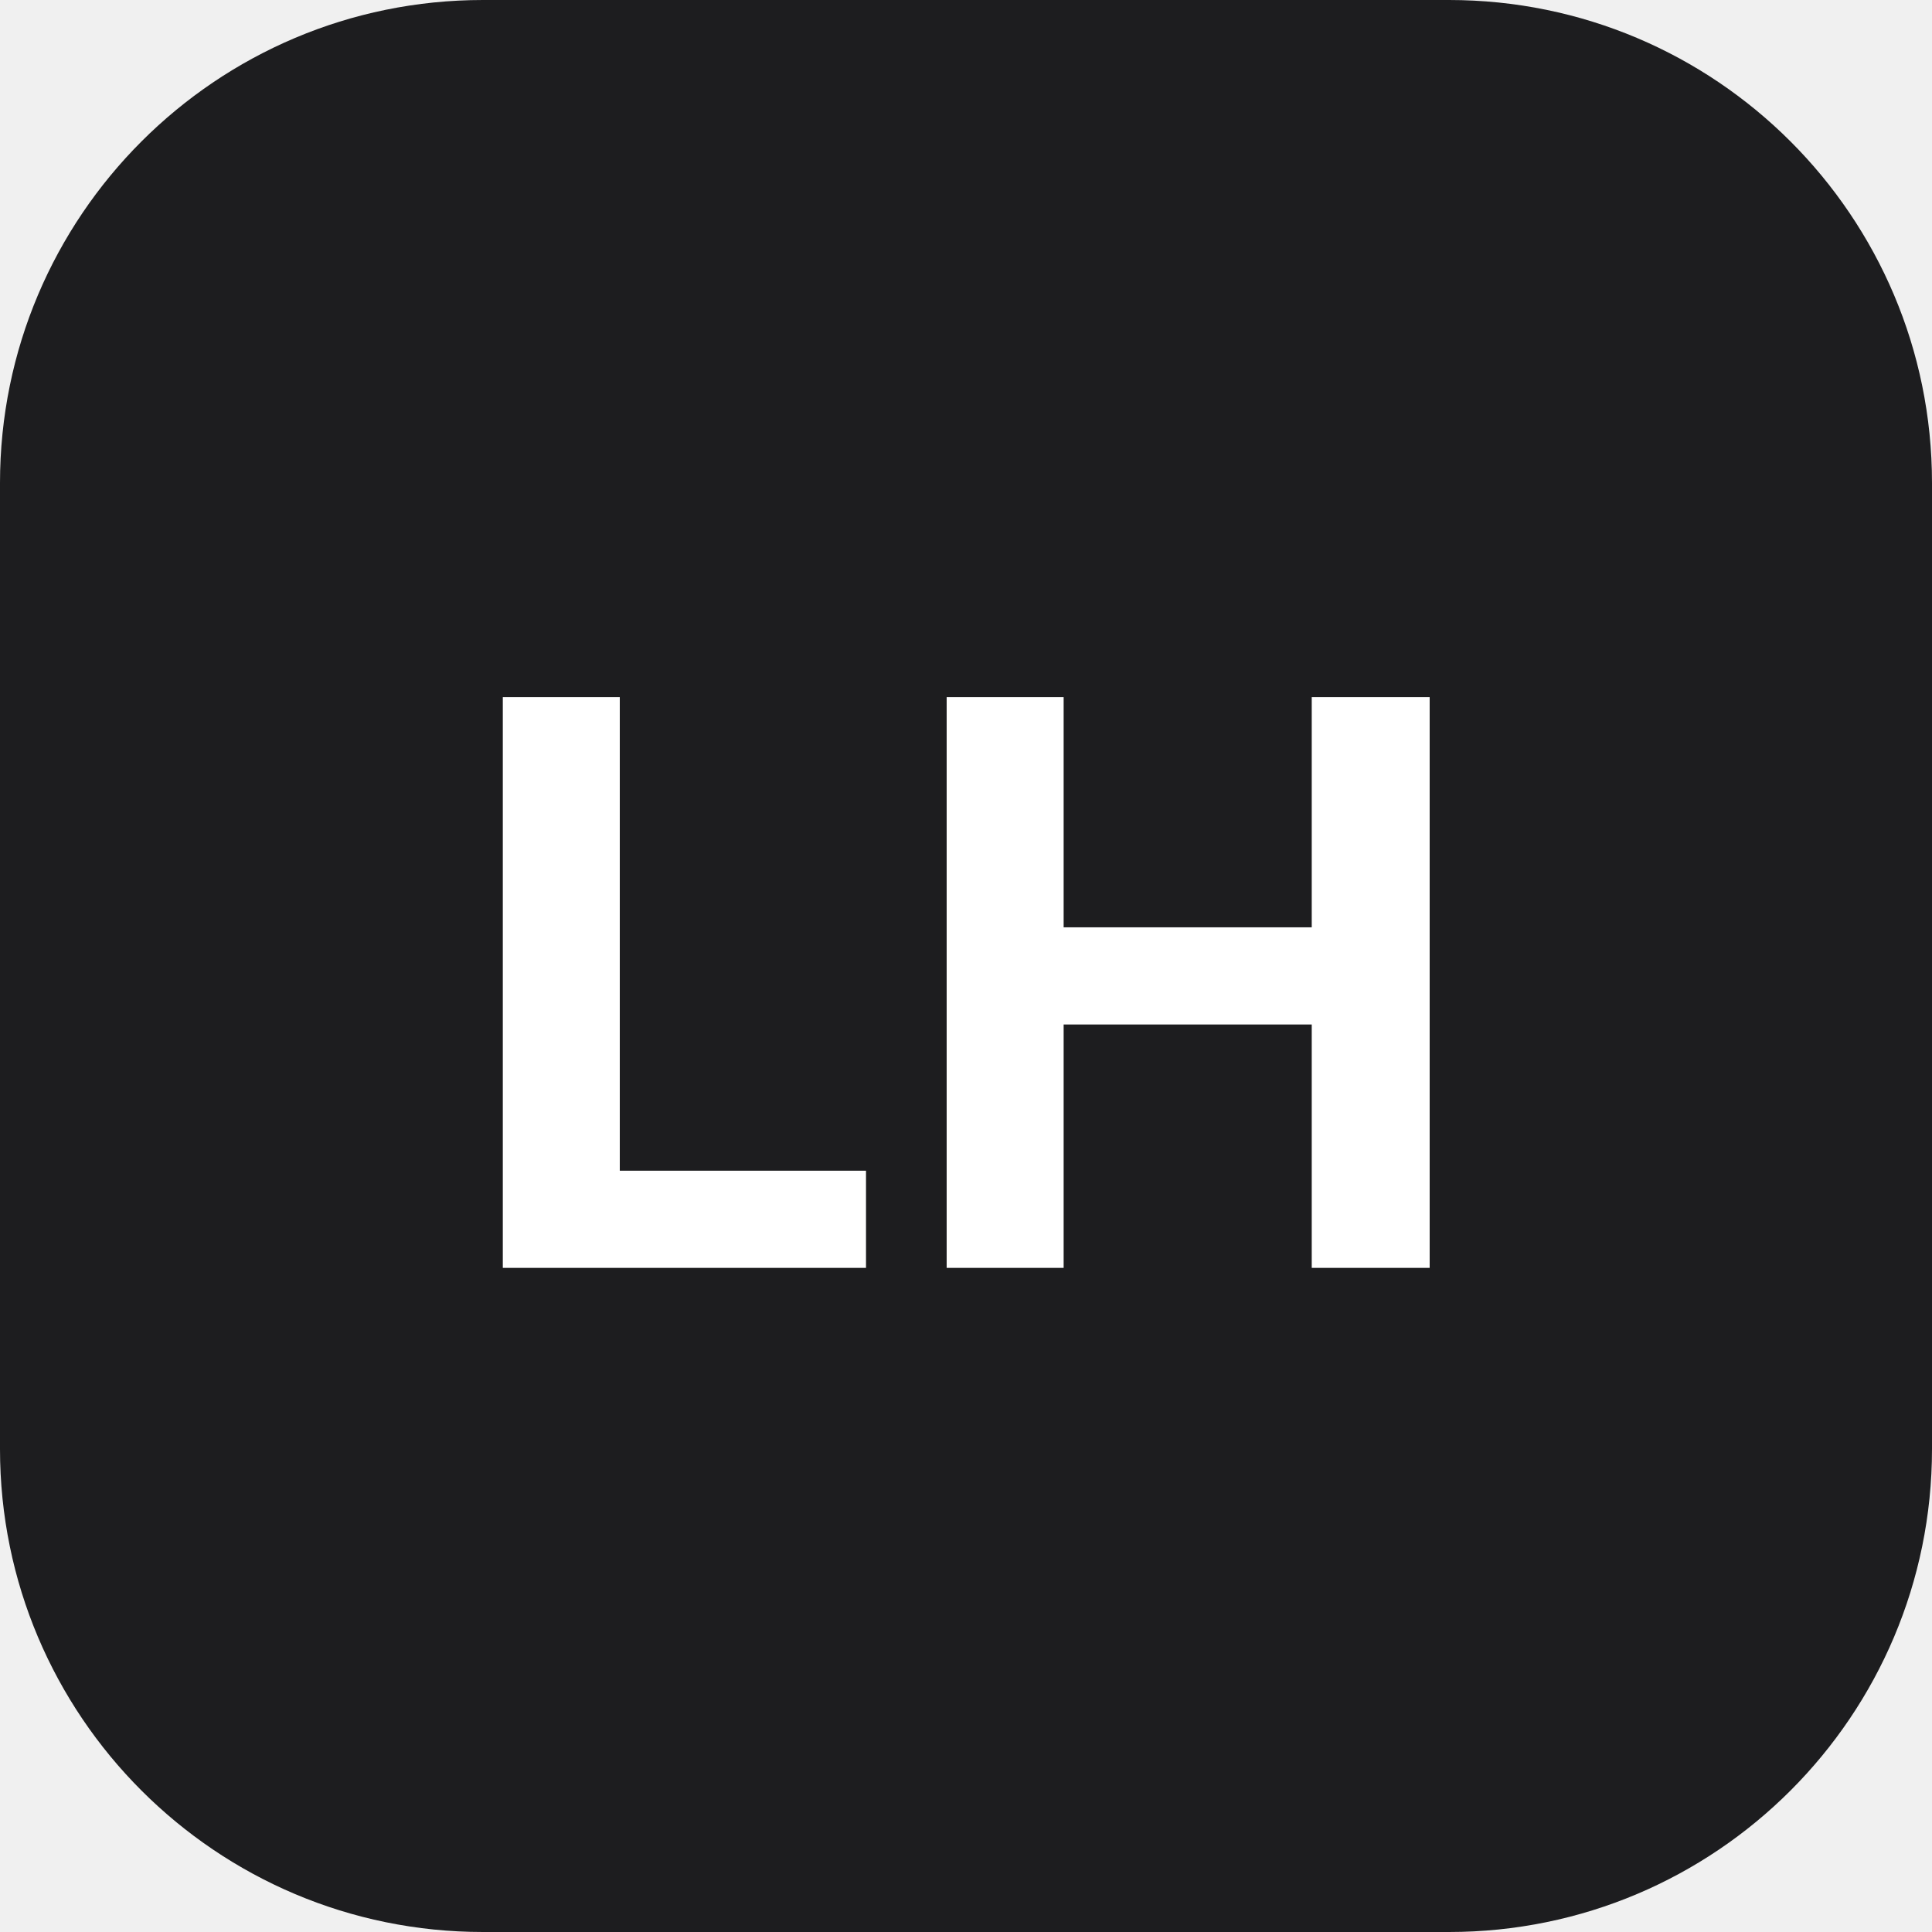
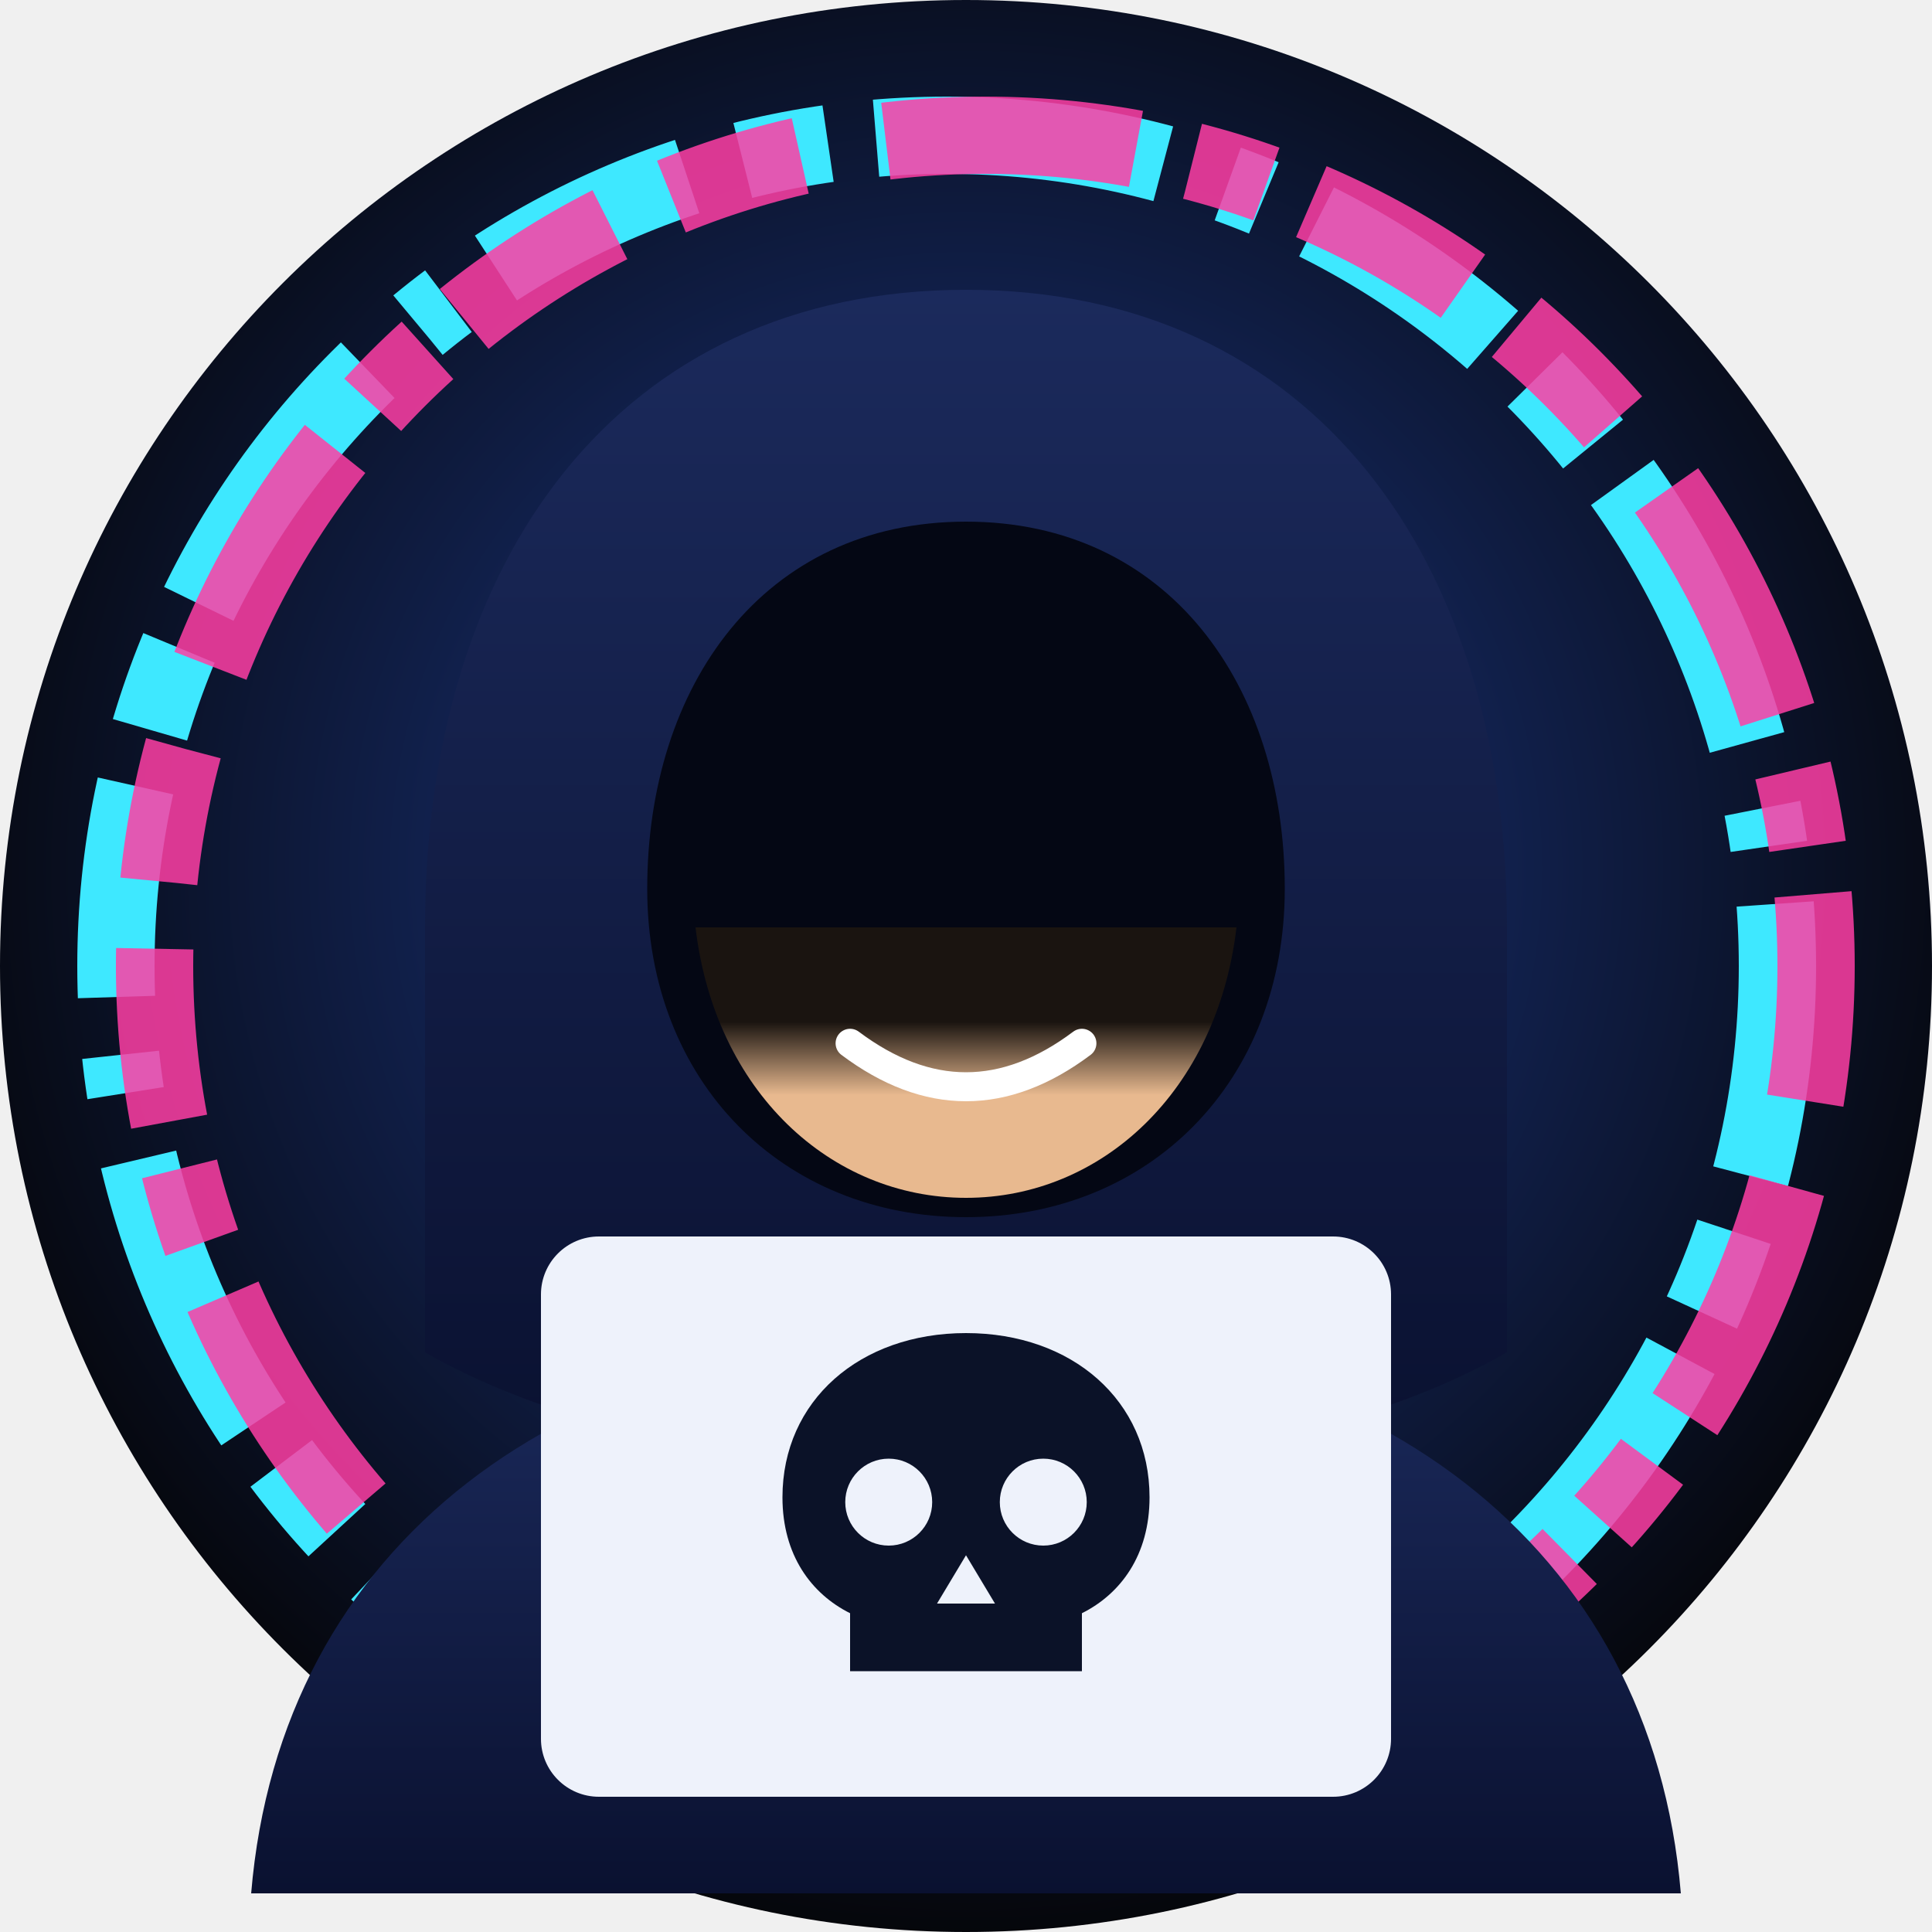
- <svg xmlns="http://www.w3.org/2000/svg" viewBox="0 0 32 32">
-   <rect width="32" height="32" rx="8" fill="#1d1d1f" />
-   <text x="16" y="21" text-anchor="middle" font-family="-apple-system,system-ui,sans-serif" font-size="13" font-weight="700" fill="#fff">LH</text>
+ <svg xmlns="http://www.w3.org/2000/svg" viewBox="0 0 200 200">
+   <defs>
+     <linearGradient id="h" x1="0" y1="0" x2="0" y2="1">
+       <stop offset="0" stop-color="#1b2a5c" />
+       <stop offset="1" stop-color="#0a1130" />
+     </linearGradient>
+     <linearGradient id="f" x1="0" y1="0" x2="0" y2="1">
+       <stop offset=".35" stop-color="#1a1410" />
+       <stop offset=".62" stop-color="#e8b98f" />
+     </linearGradient>
+     <radialGradient id="b" cx=".5" cy=".45" r=".55">
+       <stop offset="0" stop-color="#1d3b8f" />
+       <stop offset="1" stop-color="#05060a" />
+     </radialGradient>
+   </defs>
+   <circle cx="100" cy="100" r="100" fill="url(#b)" />
+   <circle cx="98" cy="100" r="86" fill="none" stroke="#3ee8ff" stroke-width="8" stroke-dasharray="22 6 9 5 30 7 4 6" />
+   <circle cx="102" cy="100" r="86" fill="none" stroke="#ff3ea5" stroke-width="8" stroke-dasharray="14 9 26 6 8 5 18 7" opacity=".85" />
+   <path d="M26 196c3-36 32-58 74-58s71 22 74 58z" fill="url(#h)" />
+   <path d="M100 30c-36 0-56 28-56 66v44c14 8 34 12 56 12s42-4 56-12V96c0-38-20-66-56-66z" fill="url(#h)" />
+   <path d="M100 54c-21 0-33 17-33 38 0 20 14 34 33 34s33-14 33-34c0-21-12-38-33-38z" fill="#040714" />
+   <path d="M72 96c2 17 14 28 28 28s26-11 28-28z" fill="url(#f)" />
+   <path d="M88 108q12 9 24 0" fill="none" stroke="#fff" stroke-width="3" stroke-linecap="round" />
+   <rect x="56" y="128" width="88" height="58" rx="6" fill="#eef2fb" />
+   <path d="M100 138c-11 0-19 7-19 17 0 6 3 10 7 12v6h24v-6c4-2 7-6 7-12 0-10-8-17-19-17zm-8 13a4.5 4.5 0 1 1 0 9 4.5 4.5 0 0 1 0-9zm16 0a4.5 4.5 0 1 1 0 9 4.5 4.5 0 0 1 0-9zm-8 10 3 5h-6z" fill="#0b1228" fill-rule="evenodd" />
</svg>
